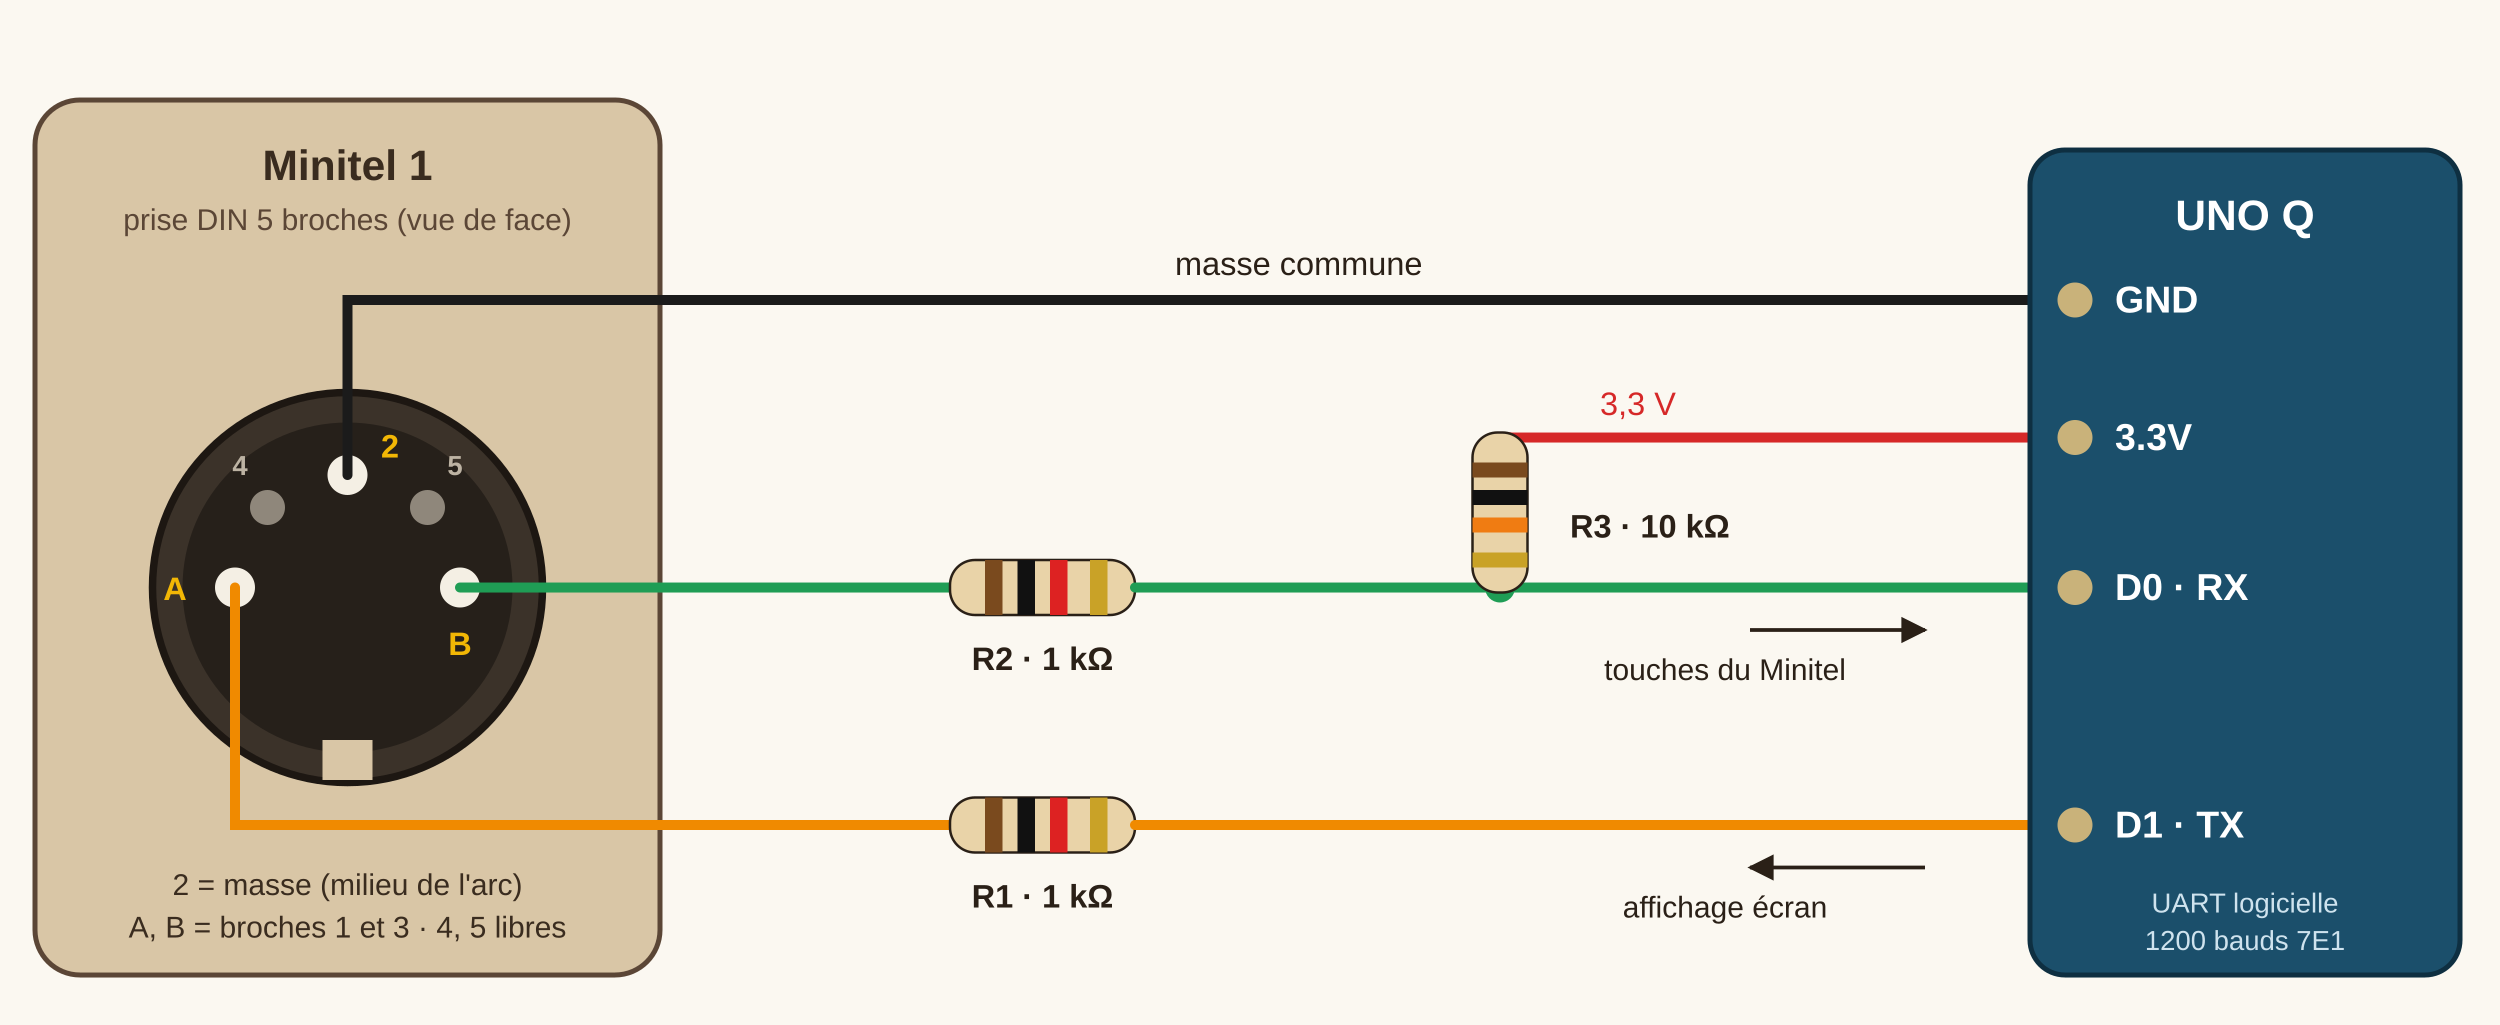
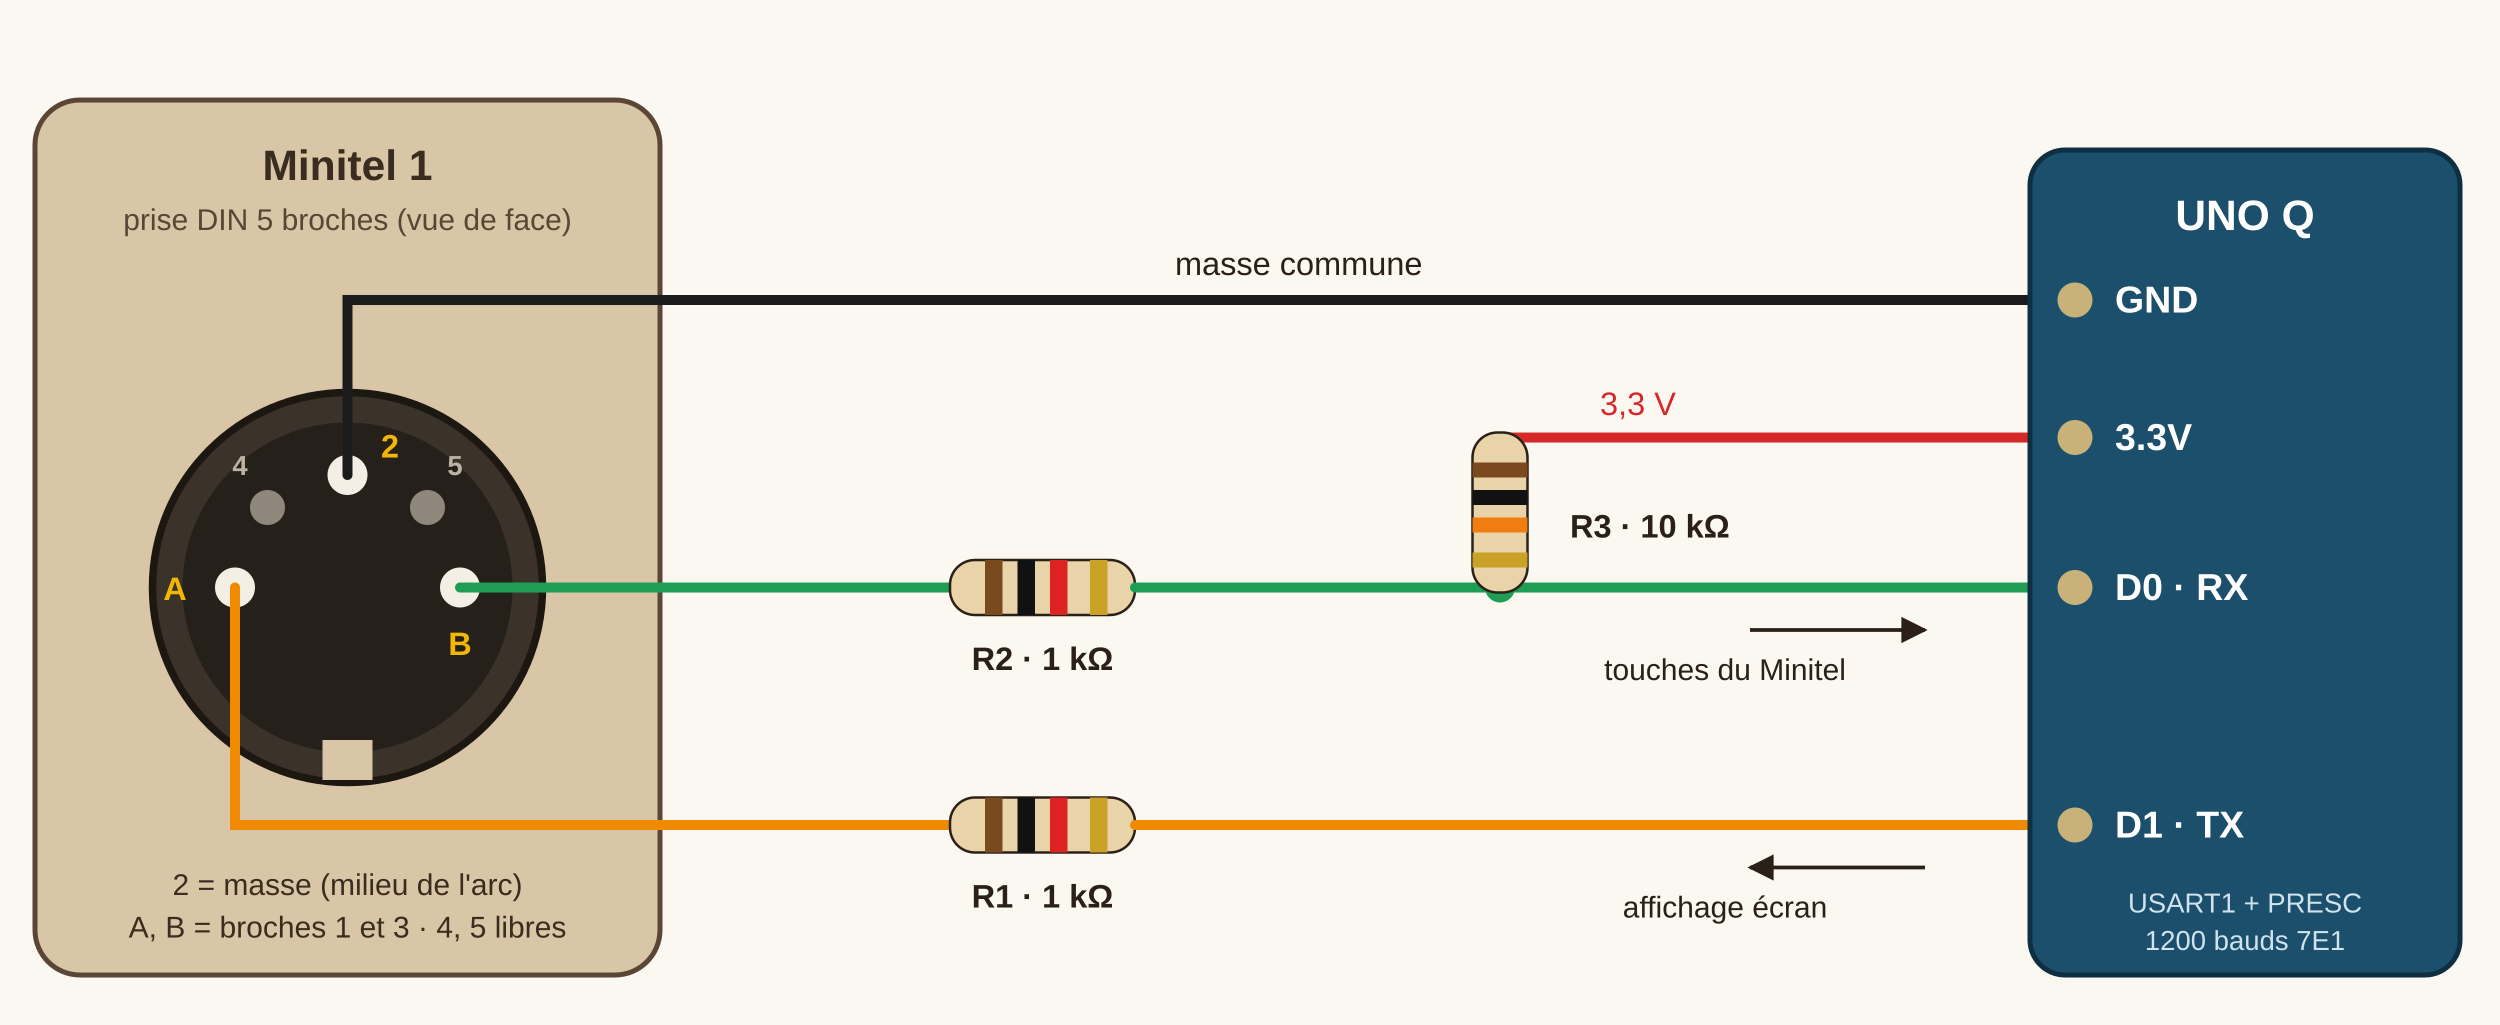
<svg xmlns="http://www.w3.org/2000/svg" font-family="Arial, Helvetica, sans-serif" viewBox="0 0 1000 410" role="img" aria-label="Schéma : masse DIN vers GND, une extrémité de la DIN vers D1 via 1 kilo-ohm, l'autre vers D0 via 1 kilo-ohm avec un pull-up de 10 kilo-ohms vers 3,3 V">
  <rect x="0" y="0" width="1000" height="410" fill="#fbf8f1" />
  <defs>
    <marker id="ar" viewBox="0 0 10 10" refX="9" refY="5" markerWidth="7" markerHeight="7" orient="auto-start-reverse">
      <path d="M0 0L10 5L0 10z" fill="#2a2017" />
    </marker>
    <g id="r1k">
      <rect x="0" y="-11" width="74" height="22" rx="10" fill="#e9d3a8" stroke="#2a2017" />
      <rect x="14" y="-11" width="7" height="22" fill="#7a4a1e" />
      <rect x="27" y="-11" width="7" height="22" fill="#111" />
      <rect x="40" y="-11" width="7" height="22" fill="#d22" />
      <rect x="56" y="-11" width="7" height="22" fill="#c9a227" />
    </g>
    <g id="r10k">
      <rect x="-11" y="0" width="22" height="64" rx="10" fill="#e9d3a8" stroke="#2a2017" />
      <rect x="-11" y="12" width="22" height="6" fill="#7a4a1e" />
      <rect x="-11" y="23" width="22" height="6" fill="#111" />
      <rect x="-11" y="34" width="22" height="6" fill="#f07c12" />
      <rect x="-11" y="48" width="22" height="6" fill="#c9a227" />
    </g>
  </defs>
  <rect x="14" y="40" width="250" height="350" rx="18" fill="#d9c6a6" stroke="#5b4636" stroke-width="2" />
  <text x="139" y="72" text-anchor="middle" font-size="17" font-weight="800" fill="#3a2c1f">Minitel 1</text>
  <text x="139" y="92" text-anchor="middle" font-size="12" fill="#5b4636">prise DIN 5 broches (vue de face)</text>
  <circle cx="139" cy="235" r="78" fill="#3b3229" stroke="#1d1712" stroke-width="3" />
  <circle cx="139" cy="235" r="66" fill="#26201a" />
  <rect x="129" y="296" width="20" height="16" fill="#d9c6a6" />
  <g font-size="13" font-weight="700" text-anchor="middle">
    <circle cx="94" cy="235" r="8" fill="#f4efe4" />
    <text x="70" y="240" fill="#f2b705">A</text>
    <circle cx="107" cy="203" r="7" fill="#8f877b" />
    <text x="96" y="190" fill="#bdb3a3" font-size="11">4</text>
    <circle cx="139" cy="190" r="8" fill="#f4efe4" />
    <text x="156" y="183" fill="#f2b705">2</text>
    <circle cx="171" cy="203" r="7" fill="#8f877b" />
    <text x="182" y="190" fill="#bdb3a3" font-size="11">5</text>
    <circle cx="184" cy="235" r="8" fill="#f4efe4" />
    <text x="184" y="262" fill="#f2b705">B</text>
  </g>
  <text x="139" y="358" text-anchor="middle" font-size="12" fill="#3a2c1f">2 = masse (milieu de l'arc)</text>
  <text x="139" y="375" text-anchor="middle" font-size="12" fill="#3a2c1f">A, B = broches 1 et 3 · 4, 5 libres</text>
  <path d="M139 190 V120 H812" fill="none" stroke="#1b1b1b" stroke-width="4" stroke-linecap="round" />
  <text x="470" y="110" font-size="13" fill="#2a2017">masse commune</text>
  <path d="M600 175 H812" fill="none" stroke="#d62828" stroke-width="4" stroke-linecap="round" />
  <text x="640" y="166" font-size="13" fill="#d62828">3,3 V</text>
  <path d="M184 235 H380" fill="none" stroke="#1f9d55" stroke-width="4" stroke-linecap="round" />
  <use href="#r1k" x="380" y="235" />
  <path d="M454 235 H812" fill="none" stroke="#1f9d55" stroke-width="4" stroke-linecap="round" />
  <circle cx="600" cy="235" r="6" fill="#1f9d55" />
  <use href="#r10k" x="600" y="173" />
  <text x="417" y="268" text-anchor="middle" font-size="13" font-weight="700" fill="#2a2017">R2 · 1 kΩ</text>
  <text x="628" y="215" font-size="13" font-weight="700" fill="#2a2017">R3 · 10 kΩ</text>
  <line x1="700" y1="252" x2="770" y2="252" stroke="#2a2017" stroke-width="1.5" marker-end="url(#ar)" />
  <text x="690" y="272" font-size="12" text-anchor="middle" fill="#2a2017">touches du Minitel</text>
  <path d="M94 235 V330 H380" fill="none" stroke="#f08a00" stroke-width="4" stroke-linecap="round" />
  <use href="#r1k" x="380" y="330" />
  <path d="M454 330 H812" fill="none" stroke="#f08a00" stroke-width="4" stroke-linecap="round" />
  <text x="417" y="363" text-anchor="middle" font-size="13" font-weight="700" fill="#2a2017">R1 · 1 kΩ</text>
  <line x1="770" y1="347" x2="700" y2="347" stroke="#2a2017" stroke-width="1.5" marker-end="url(#ar)" />
  <text x="690" y="367" font-size="12" text-anchor="middle" fill="#2a2017">affichage écran</text>
  <rect x="812" y="60" width="172" height="330" rx="14" fill="#1b4f6b" stroke="#0e2f41" stroke-width="2" />
  <text x="898" y="92" text-anchor="middle" font-size="17" font-weight="800" fill="#fff">UNO Q</text>
  <g font-size="15" font-weight="700" fill="#fff">
    <circle cx="830" cy="120" r="7" fill="#c9b27a" />
    <text x="846" y="125">GND</text>
    <circle cx="830" cy="175" r="7" fill="#c9b27a" />
    <text x="846" y="180">3.3V</text>
    <circle cx="830" cy="235" r="7" fill="#c9b27a" />
    <text x="846" y="240">D0 · RX</text>
    <circle cx="830" cy="330" r="7" fill="#c9b27a" />
    <text x="846" y="335">D1 · TX</text>
  </g>
-   <text x="898" y="365" text-anchor="middle" font-size="11" fill="#cfe3ee">UART logicielle</text>
+   <text x="898" y="365" text-anchor="middle" font-size="11" fill="#cfe3ee">USART1 + PRESC</text>
  <text x="898" y="380" text-anchor="middle" font-size="11" fill="#cfe3ee">1200 bauds 7E1</text>
</svg>
